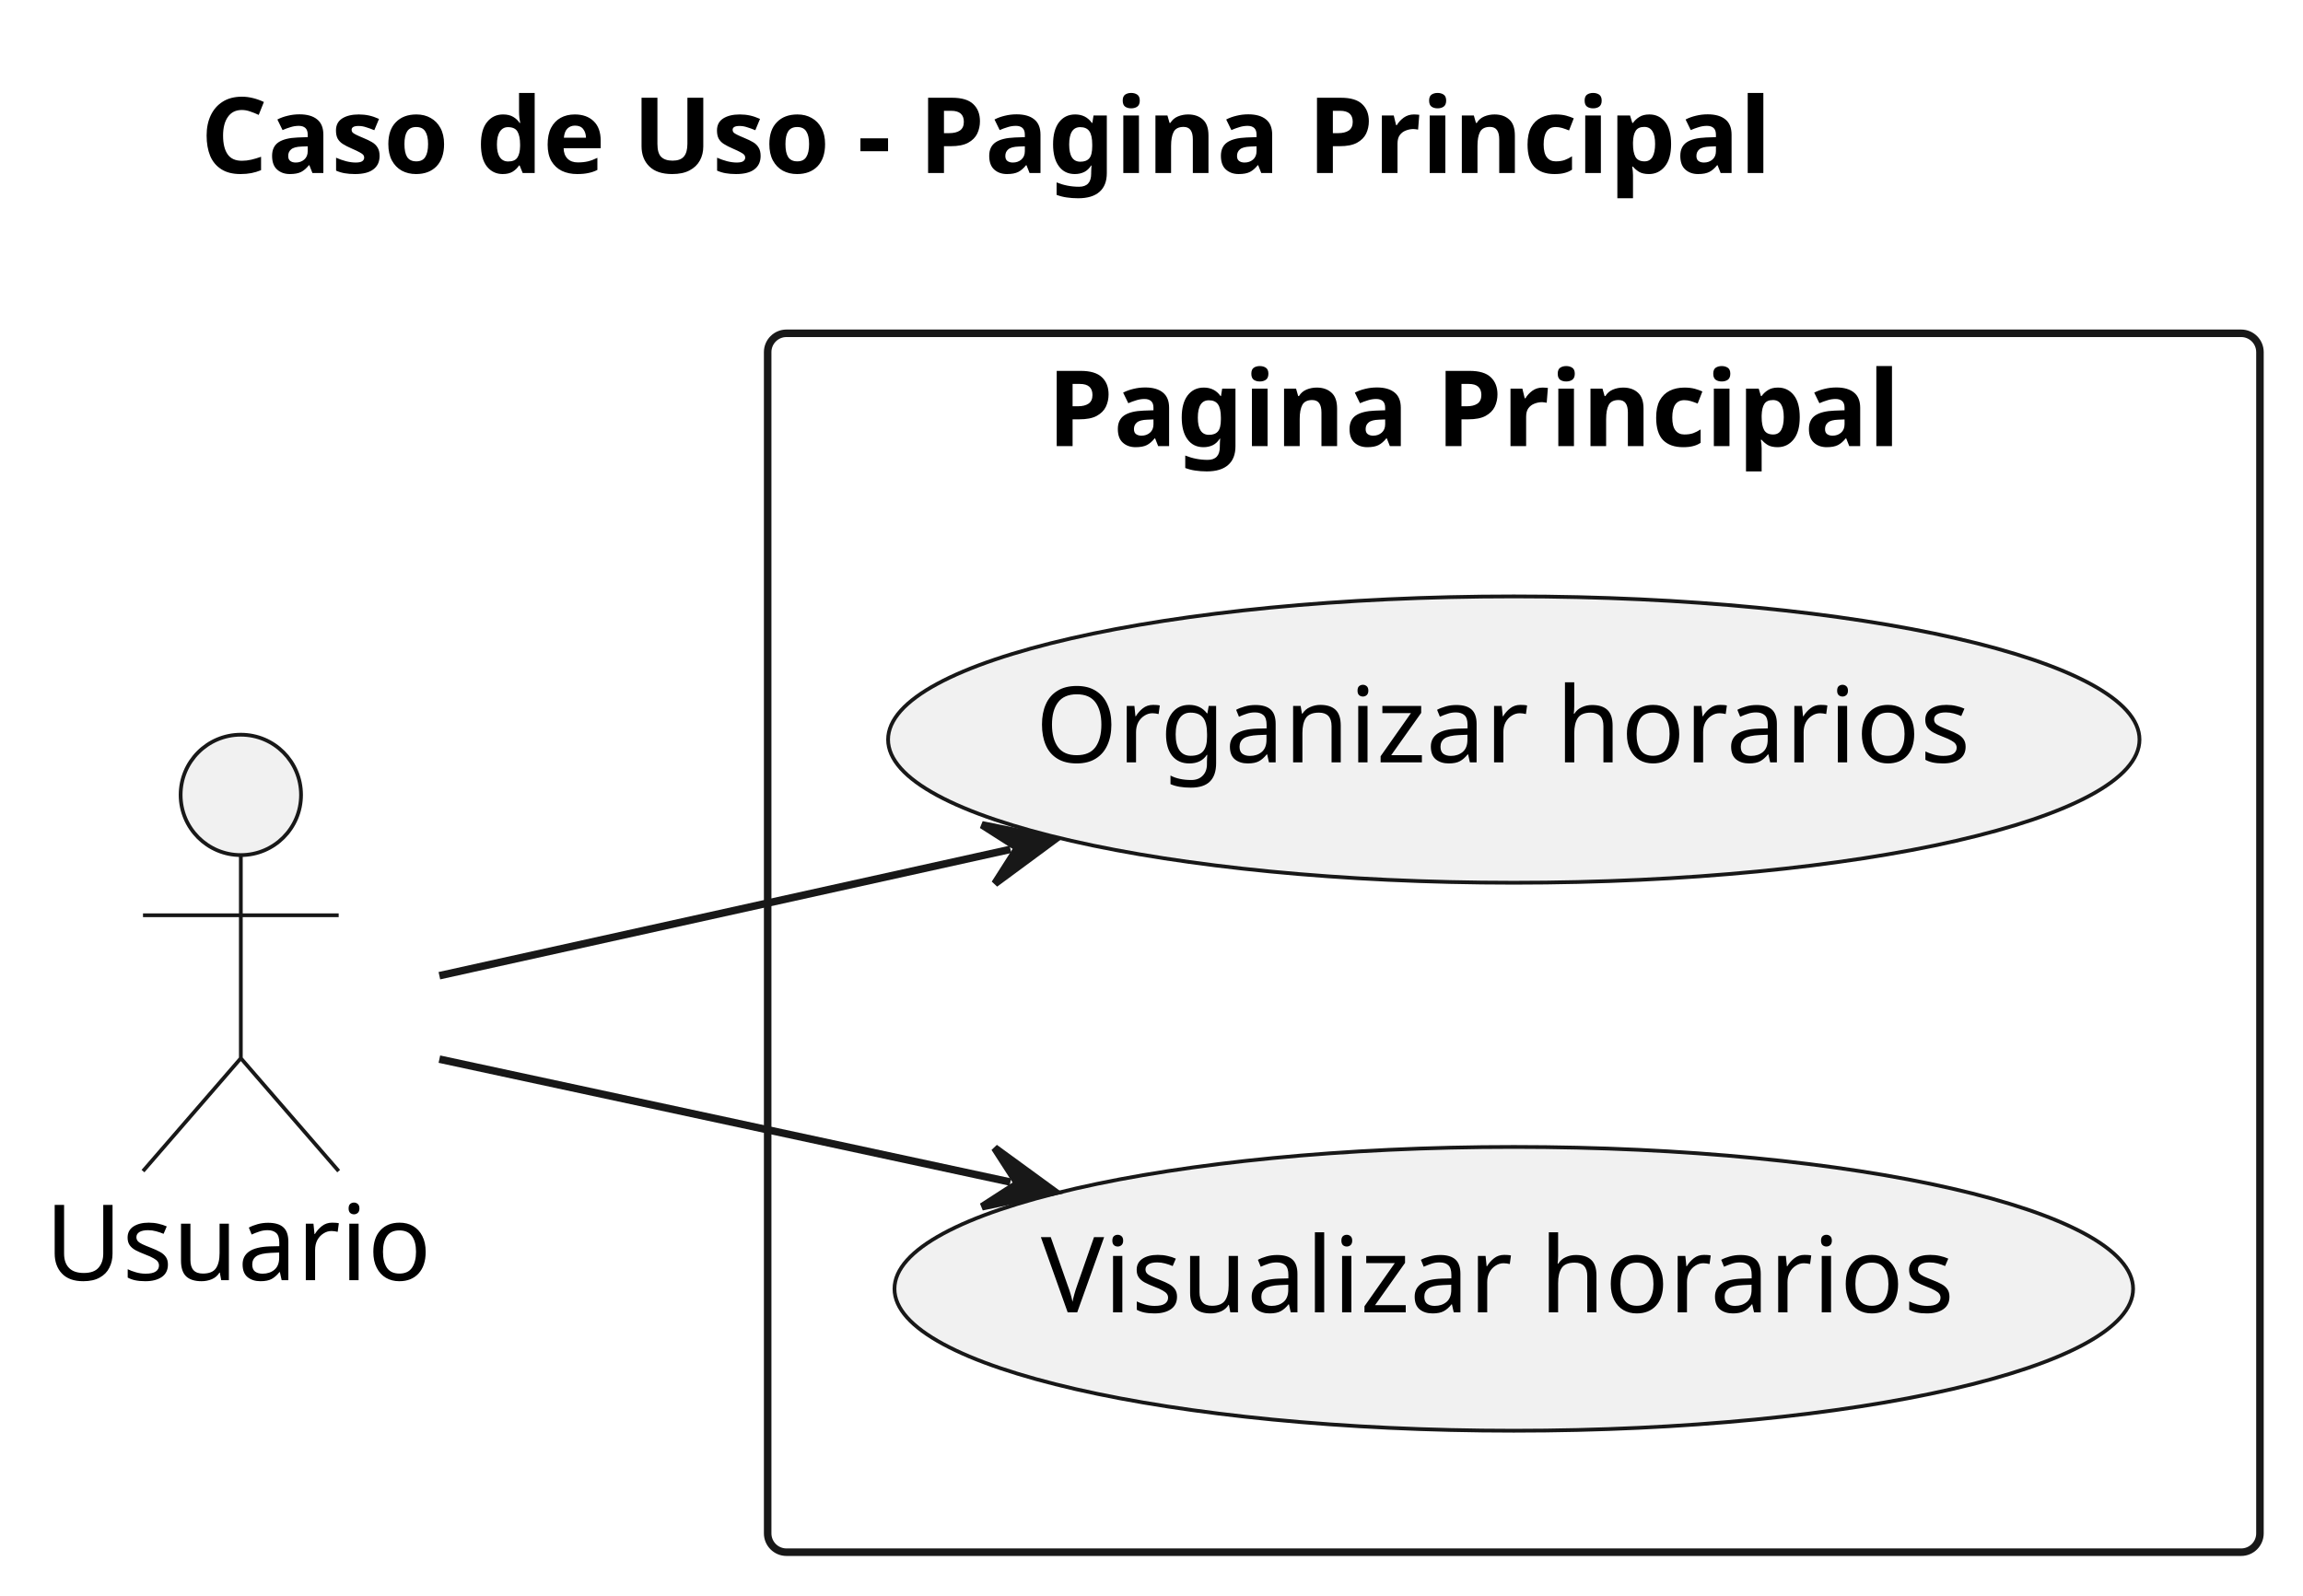
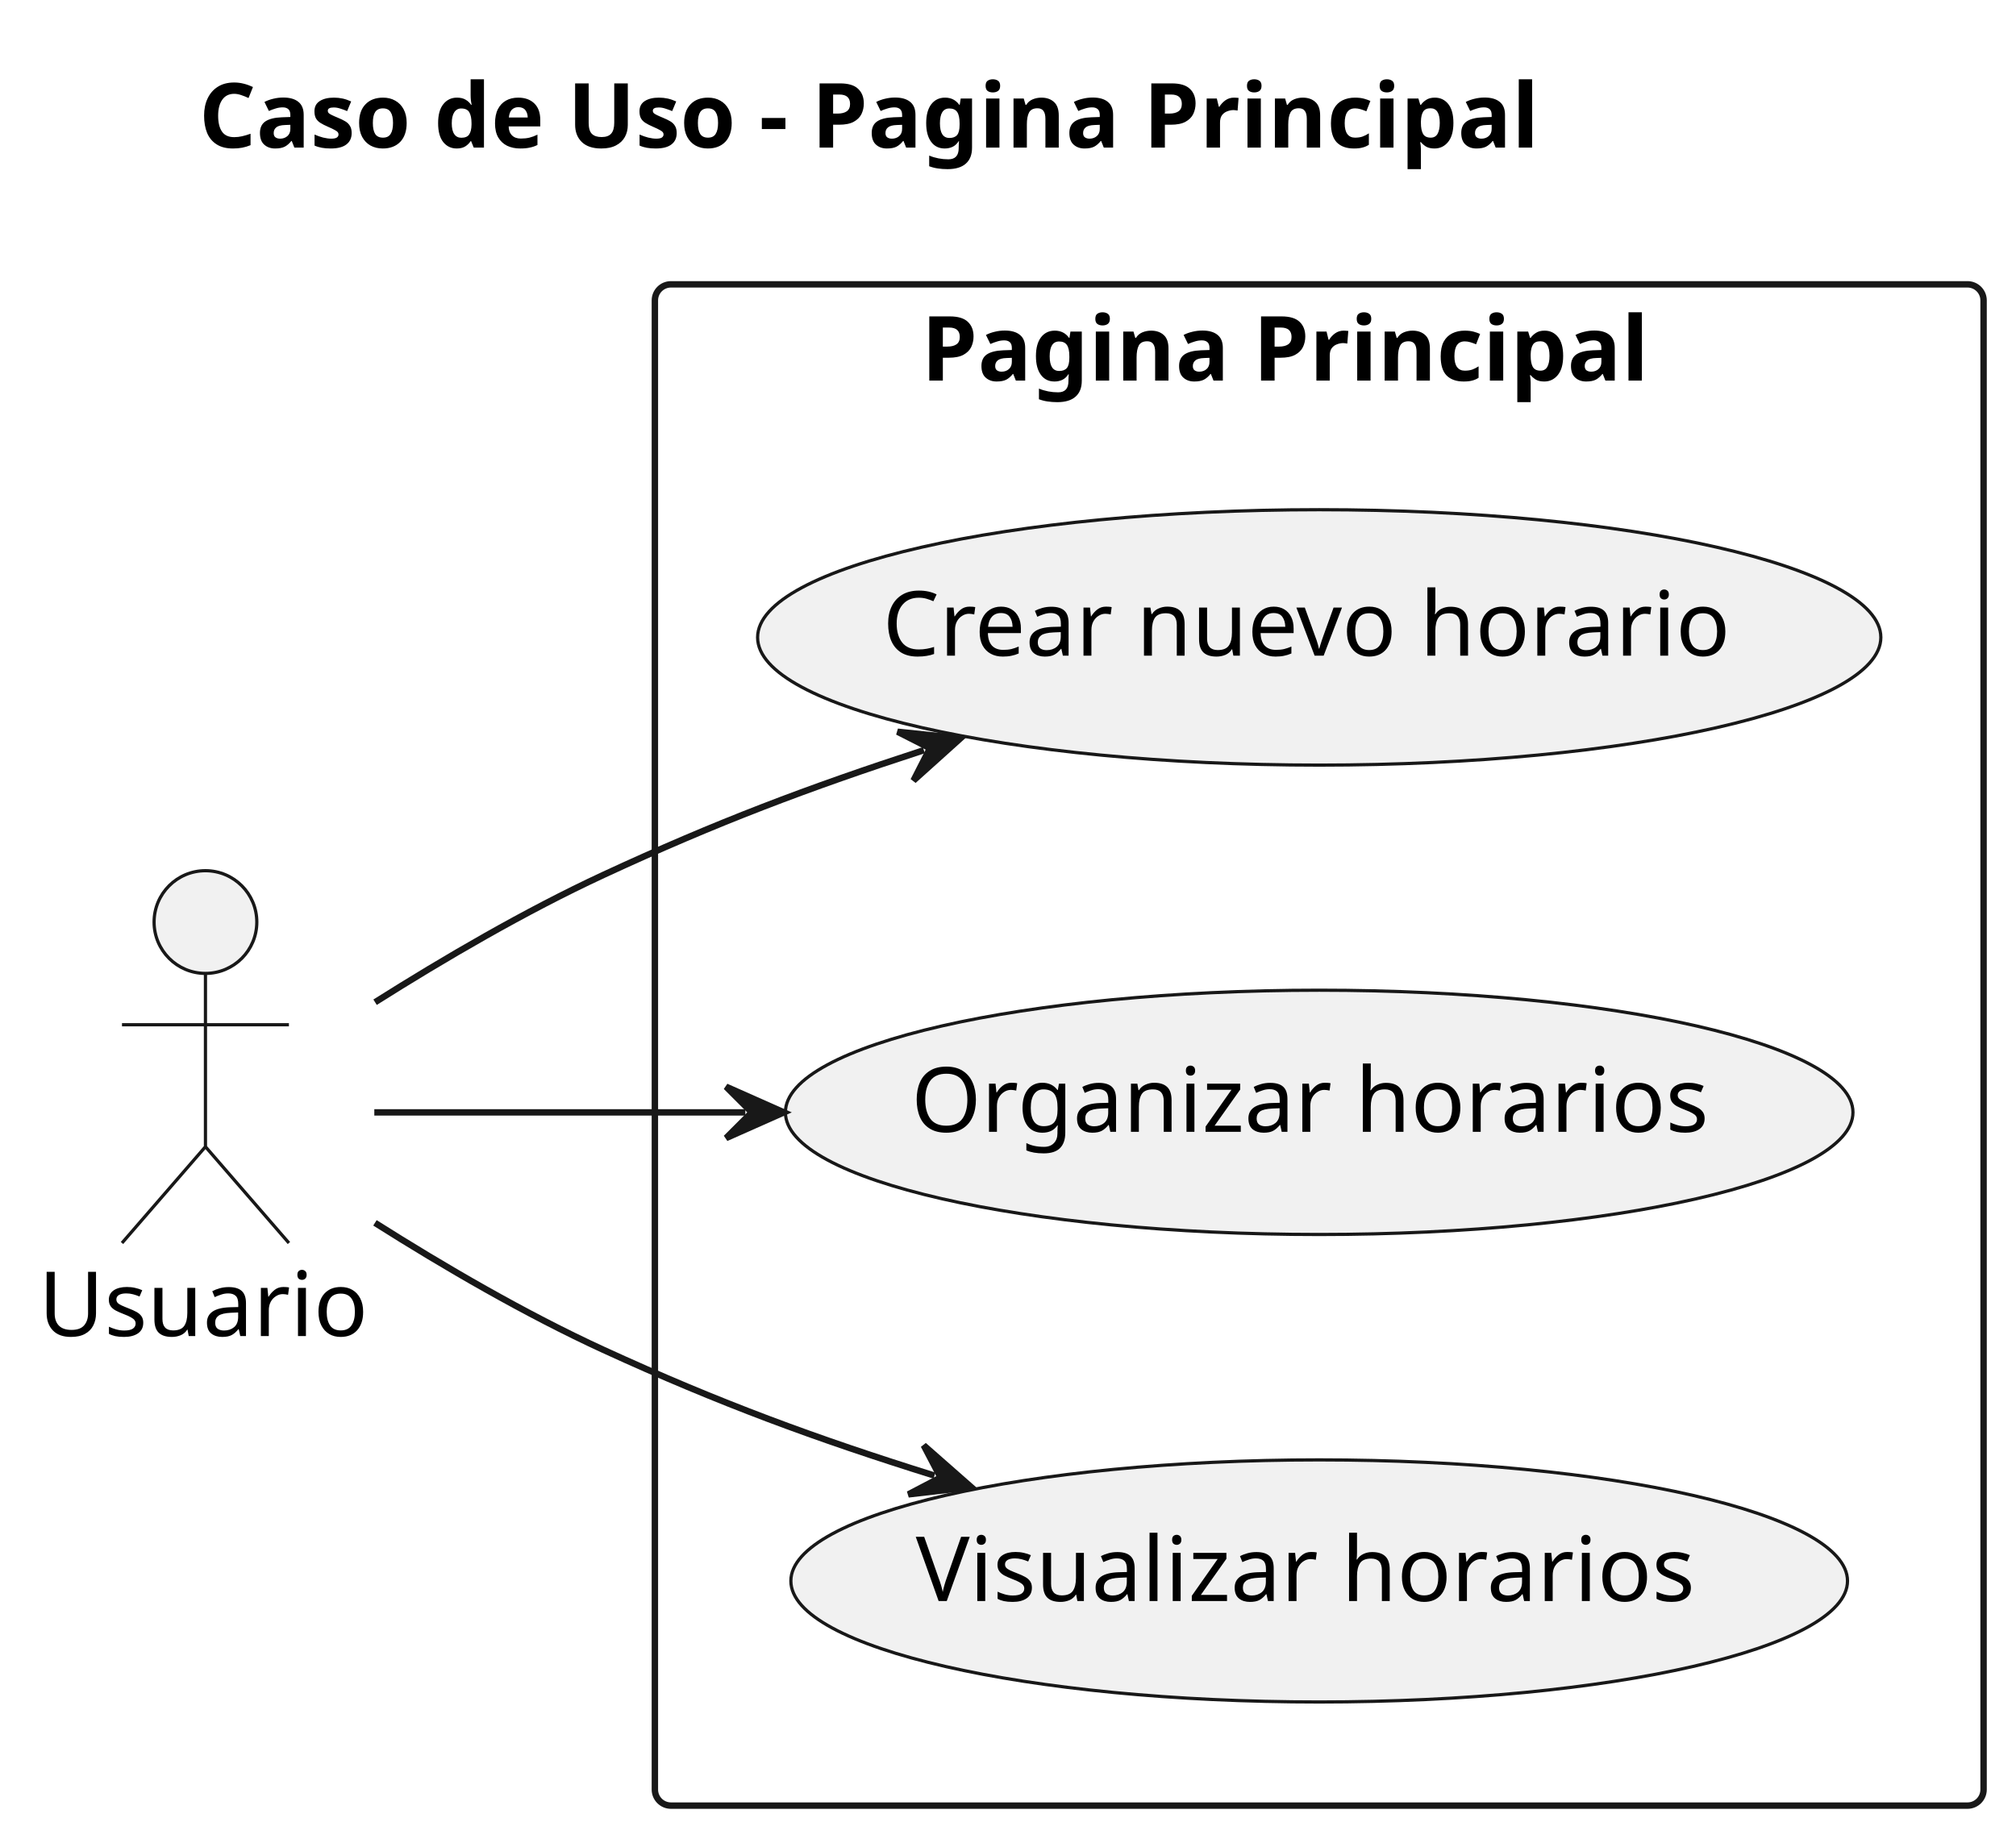
- <svg xmlns="http://www.w3.org/2000/svg" contentStyleType="text/css" height="212px" preserveAspectRatio="none" style="width:306px;height:212px;background:#FFFFFF;" version="1.1" viewBox="0 0 306 212" width="306px" zoomAndPan="magnify">
+ <svg xmlns="http://www.w3.org/2000/svg" contentStyleType="text/css" height="287px" preserveAspectRatio="none" style="width:314px;height:287px;background:#FFFFFF;" version="1.1" viewBox="0 0 314 287" width="314px" zoomAndPan="magnify">
  <defs />
  <g>
-     <text fill="#000000" font-family="sans-serif" font-size="14" font-weight="bold" lengthAdjust="spacing" textLength="239" x="26.64" y="22.995">Caso de Uso - Pagina Principal</text>
+     <text fill="#000000" font-family="sans-serif" font-size="14" font-weight="bold" lengthAdjust="spacing" textLength="239" x="30.975" y="22.995">Caso de Uso - Pagina Principal</text>
    <g id="cluster_Pagina Principal">
-       <rect fill="none" height="162" rx="2.5" ry="2.5" style="stroke:#181818;stroke-width:1.0;" width="198.28" x="102" y="44.297" />
-       <text fill="#000000" font-family="sans-serif" font-size="14" font-weight="bold" lengthAdjust="spacing" textLength="124" x="139.14" y="59.292">Pagina Principal</text>
+       <rect fill="none" height="237" rx="2.5" ry="2.5" style="stroke:#181818;stroke-width:1.0;" width="206.95" x="102" y="44.297" />
+       <text fill="#000000" font-family="sans-serif" font-size="14" font-weight="bold" lengthAdjust="spacing" textLength="124" x="143.475" y="59.292">Pagina Principal</text>
    </g>
    <g id="elem_OP1">
-       <ellipse cx="201.138" cy="171.294" fill="#F1F1F1" rx="82.288" ry="18.858" style="stroke:#181818;stroke-width:0.5;" />
-       <text fill="#000000" font-family="sans-serif" font-size="14" lengthAdjust="spacing" textLength="124" x="138.3" y="174.421">Visualizar horarios</text>
+       <ellipse cx="205.468" cy="246.294" fill="#F1F1F1" rx="82.288" ry="18.858" style="stroke:#181818;stroke-width:0.5;" />
+       <text fill="#000000" font-family="sans-serif" font-size="14" lengthAdjust="spacing" textLength="124" x="142.631" y="249.421">Visualizar horarios</text>
    </g>
    <g id="elem_OP2">
-       <ellipse cx="201.138" cy="98.294" fill="#F1F1F1" rx="83.138" ry="19.028" style="stroke:#181818;stroke-width:0.5;" />
-       <text fill="#000000" font-family="sans-serif" font-size="14" lengthAdjust="spacing" textLength="126" x="137.591" y="101.326">Organizar horarios</text>
+       <ellipse cx="205.468" cy="173.294" fill="#F1F1F1" rx="83.138" ry="19.028" style="stroke:#181818;stroke-width:0.5;" />
+       <text fill="#000000" font-family="sans-serif" font-size="14" lengthAdjust="spacing" textLength="126" x="141.921" y="176.326">Organizar horarios</text>
+     </g>
+     <g id="elem_OP3">
+       <ellipse cx="205.474" cy="99.302" fill="#F1F1F1" rx="87.474" ry="19.895" style="stroke:#181818;stroke-width:0.5;" />
+       <text fill="#000000" font-family="sans-serif" font-size="14" lengthAdjust="spacing" textLength="136" x="137.474" y="102.148">Crear nuevo horario</text>
    </g>
    <g id="elem_cust">
-       <ellipse cx="32" cy="105.647" fill="#F1F1F1" rx="8" ry="8" style="stroke:#181818;stroke-width:0.5;" />
-       <path d="M32,113.647 L32,140.647 M19,121.647 L45,121.647 M32,140.647 L19,155.647 M32,140.647 L45,155.647 " fill="none" style="stroke:#181818;stroke-width:0.5;" />
-       <text fill="#000000" font-family="sans-serif" font-size="14" lengthAdjust="spacing" textLength="52" x="6" y="170.142">Usuario</text>
+       <ellipse cx="32" cy="143.647" fill="#F1F1F1" rx="8" ry="8" style="stroke:#181818;stroke-width:0.5;" />
+       <path d="M32,151.647 L32,178.647 M19,159.647 L45,159.647 M32,178.647 L19,193.647 M32,178.647 L45,193.647 " fill="none" style="stroke:#181818;stroke-width:0.5;" />
+       <text fill="#000000" font-family="sans-serif" font-size="14" lengthAdjust="spacing" textLength="52" x="6" y="208.142">Usuario</text>
    </g>
    <g id="link_cust_OP1">
-       <path d="M58.38,140.767 C80.03,145.427 106.144,151.054 134.254,157.104 " fill="none" id="cust-to-OP1" style="stroke:#181818;stroke-width:1.0;" />
-       <polygon fill="#181818" points="140.12,158.367,132.163,152.563,135.232,157.315,130.48,160.384,140.12,158.367" style="stroke:#181818;stroke-width:1.0;" />
+       <path d="M58.4,190.507 C69.08,197.267 81.84,204.717 94,210.297 C112.15,218.627 127.064,224.106 145.544,229.886 " fill="none" id="cust-to-OP1" style="stroke:#181818;stroke-width:1.0;" />
+       <polygon fill="#181818" points="151.27,231.677,143.874,225.173,146.498,230.184,141.486,232.808,151.27,231.677" style="stroke:#181818;stroke-width:1.0;" />
    </g>
    <g id="link_cust_OP2">
-       <path d="M58.38,129.677 C80.03,124.887 106.152,119.103 134.262,112.883 " fill="none" id="cust-to-OP2" style="stroke:#181818;stroke-width:1.0;" />
-       <polygon fill="#181818" points="140.12,111.587,130.468,109.626,135.238,112.667,132.197,117.437,140.12,111.587" style="stroke:#181818;stroke-width:1.0;" />
+       <path d="M58.3,173.297 C75.35,173.297 92.89,173.297 116.09,173.297 " fill="none" id="cust-to-OP2" style="stroke:#181818;stroke-width:1.0;" />
+       <polygon fill="#181818" points="122.09,173.297,113.09,169.297,117.09,173.297,113.09,177.297,122.09,173.297" style="stroke:#181818;stroke-width:1.0;" />
+     </g>
+     <g id="link_cust_OP3">
+       <path d="M58.42,156.137 C69.11,149.387 81.86,141.927 94,136.297 C111.62,128.127 125.854,122.743 143.894,116.873 " fill="none" id="cust-to-OP3" style="stroke:#181818;stroke-width:1.0;" />
+       <polygon fill="#181818" points="149.6,115.017,139.804,113.998,144.845,116.564,142.279,121.605,149.6,115.017" style="stroke:#181818;stroke-width:1.0;" />
    </g>
  </g>
</svg>
